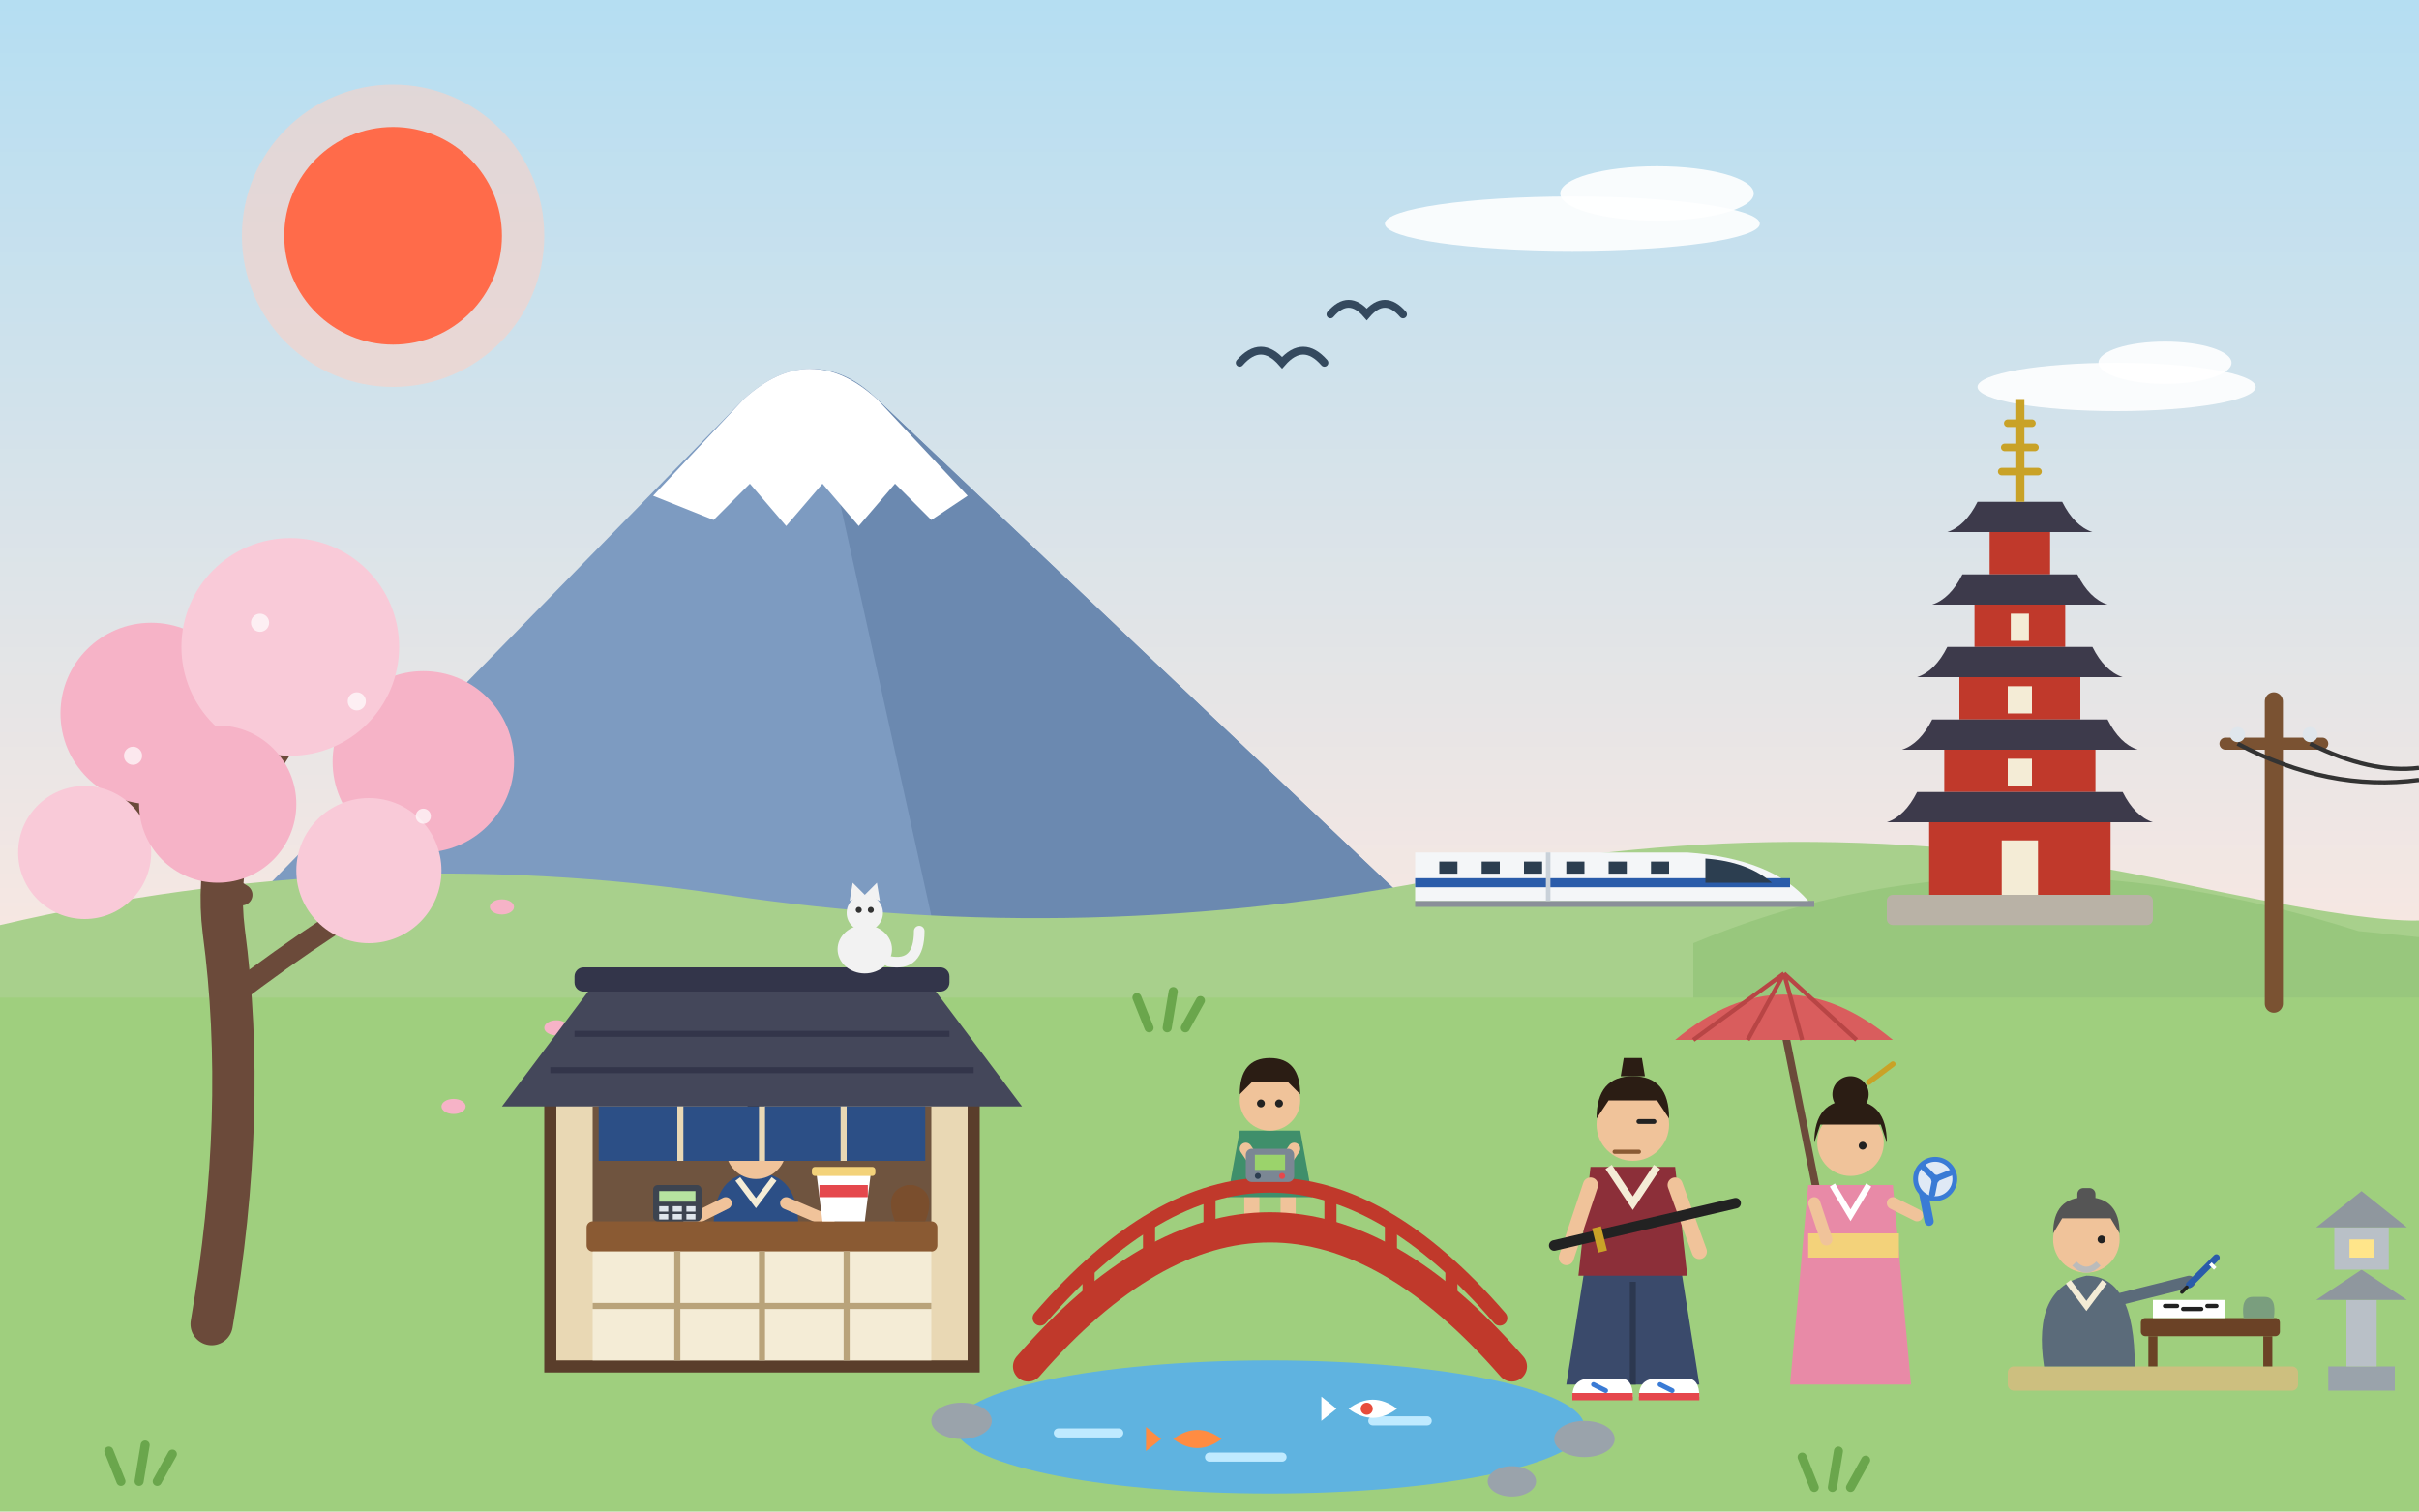
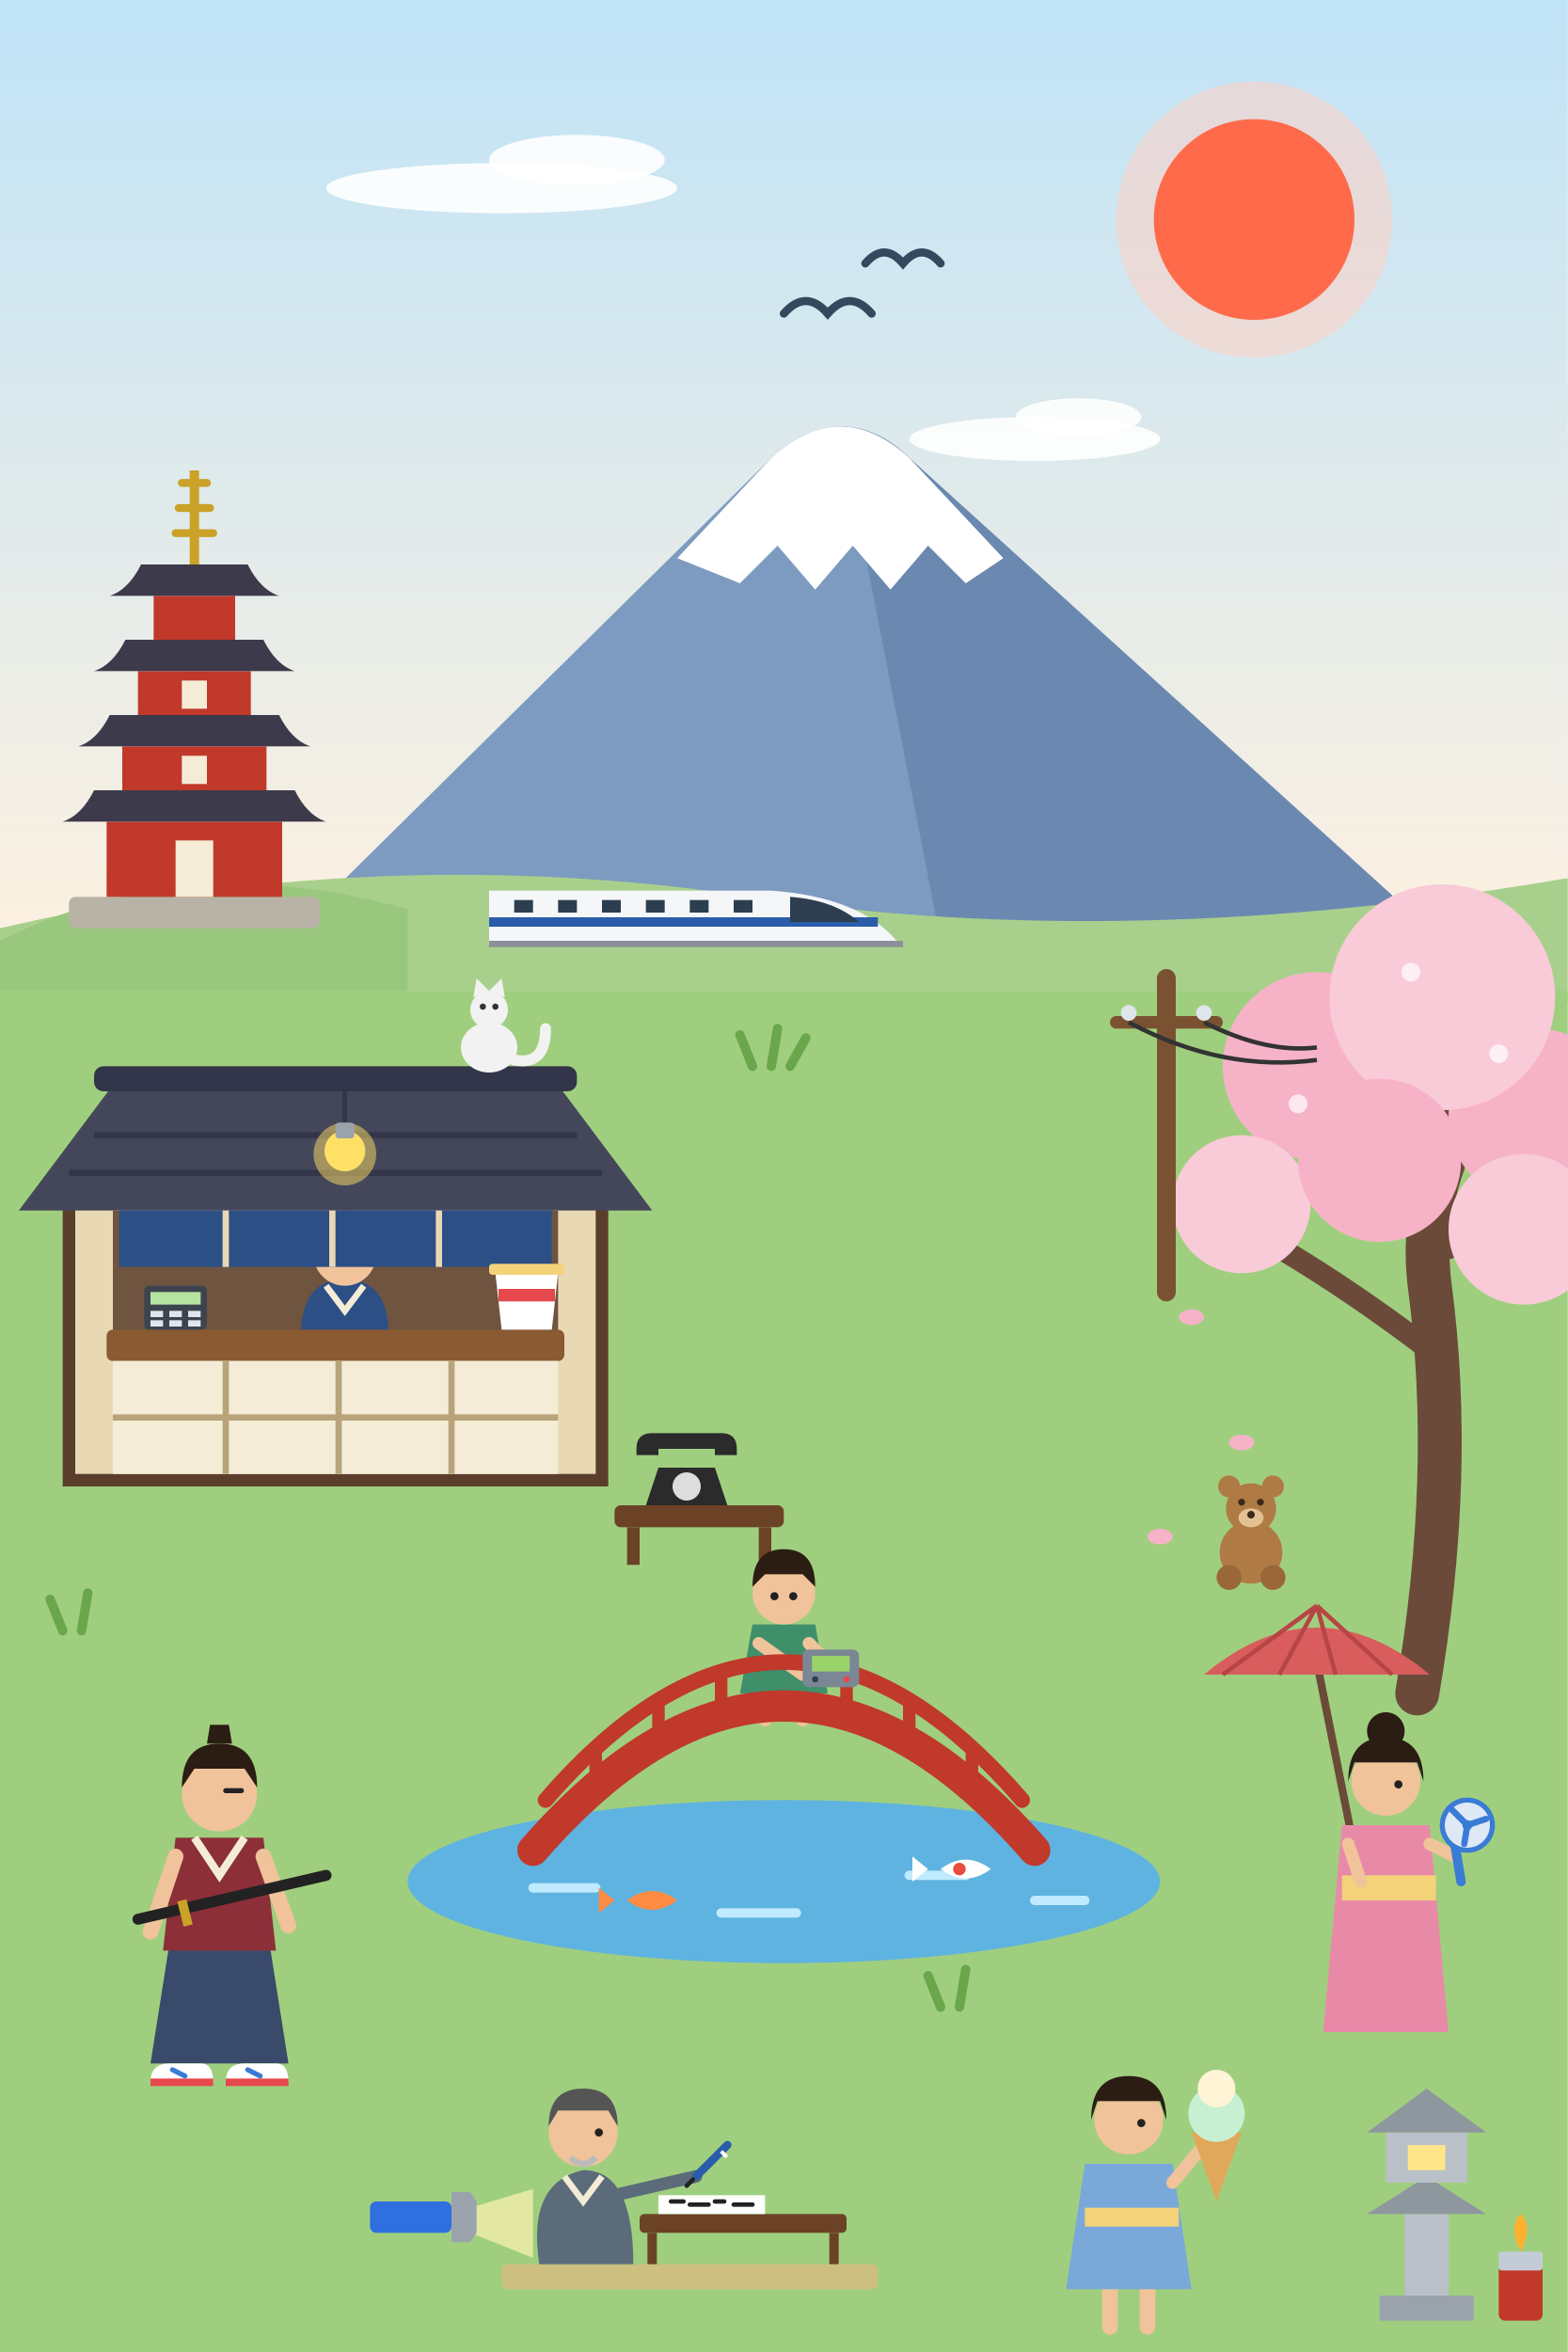
- <svg xmlns="http://www.w3.org/2000/svg" width="800" height="500" viewBox="0 0 800 500">
+ <svg xmlns="http://www.w3.org/2000/svg" width="500" height="750" viewBox="0 0 500 750">
  <defs>
    <linearGradient id="sky" x1="0" y1="0" x2="0" y2="1">
-       <stop offset="0" stop-color="#b5def2" />
-       <stop offset="1" stop-color="#fbe8e1" />
+       <stop offset="0" stop-color="#bfe3f7" />
+       <stop offset="1" stop-color="#fff1e0" />
    </linearGradient>
  </defs>
-   <rect width="800" height="330" fill="url(#sky)" />
-   <circle cx="130" cy="78" r="50" fill="#ffd0c2" opacity="0.55" />
+   <rect width="500" height="310" fill="url(#sky)" />
+   <circle cx="400" cy="70" r="44" fill="#ffd0c2" opacity="0.55" />
  <g data-anim="sun" fill="#ff6b4a">
-     <circle cx="130" cy="78" r="36" />
+     <circle cx="400" cy="70" r="32" />
  </g>
  <g data-anim="clouds" fill="#fff" fill-opacity="0.9">
-     <ellipse cx="520" cy="74" rx="62" ry="9" />
-     <ellipse cx="548" cy="64" rx="32" ry="9" />
-     <ellipse cx="700" cy="128" rx="46" ry="8" />
-     <ellipse cx="716" cy="120" rx="22" ry="7" />
+     <ellipse cx="160" cy="60" rx="56" ry="8" />
+     <ellipse cx="184" cy="51" rx="28" ry="8" />
+     <ellipse cx="330" cy="140" rx="40" ry="7" />
+     <ellipse cx="344" cy="133" rx="20" ry="6" />
  </g>
  <g data-anim="birds">
-     <path d="M410 120q7-8 14 0q7-8 14 0M440 104q6-7 12 0q6-7 12 0" fill="none" stroke="#34495e" stroke-width="2.6" stroke-linecap="round" />
-   </g>
-   <path d="M70 312L246 132q22-20 44 0L480 312Z" fill="#7d9bc1" />
-   <path d="M268 122q12 0 22 10L480 312H310Z" fill="#6b89b0" />
-   <path d="M216 164l30-32q22-20 44 0l30 32-12 8-12-12-12 14-12-14-12 14-12-14-12 12Z" fill="#fff" />
-   <path d="M0 306q120-28 240-10t240-6 240 2 80-2V340H0Z" fill="#a8d08c" />
-   <path d="M560 312q100-42 220-4l20 2V340H560Z" fill="#98c77d" />
-   <rect x="624" y="296" width="88" height="10" rx="2" fill="#b9b2a6" />
+     <path d="M250 100q7-8 14 0q7-8 14 0M276 84q6-7 12 0q6-7 12 0" fill="none" stroke="#34495e" stroke-width="2.6" stroke-linecap="round" />
+   </g>
+   <path d="M90 300L246 146q22-20 44 0L460 300Z" fill="#7d9bc1" />
+   <path d="M268 136q12 0 22 10L460 300H300Z" fill="#6b89b0" />
+   <path d="M216 178l30-32q22-20 44 0l30 32-12 8-12-12-12 14-12-14-12 14-12-14-12 12Z" fill="#fff" />
+   <path d="M0 296q120-28 240-10t260-6V320H0Z" fill="#a8d08c" />
+   <path d="M0 300q60-30 130-10V320H0Z" fill="#98c77d" />
+   <rect x="22" y="286" width="80" height="10" rx="2" fill="#b9b2a6" />
  <g fill="#c0392b">
-     <rect x="638" y="272" width="60" height="24" />
-     <rect x="643" y="248" width="50" height="14" />
-     <rect x="648" y="224" width="40" height="14" />
-     <rect x="653" y="200" width="30" height="14" />
-     <rect x="658" y="176" width="20" height="14" />
+     <rect x="34" y="262" width="56" height="24" />
+     <rect x="39" y="238" width="46" height="14" />
+     <rect x="44" y="214" width="36" height="14" />
+     <rect x="49" y="190" width="26" height="14" />
  </g>
  <g fill="#f4ecd6">
-     <rect x="662" y="278" width="12" height="18" />
-     <rect x="664" y="251" width="8" height="9" />
-     <rect x="664" y="227" width="8" height="9" />
-     <rect x="665" y="203" width="6" height="9" />
+     <rect x="56" y="268" width="12" height="18" />
+     <rect x="58" y="241" width="8" height="9" />
+     <rect x="58" y="217" width="8" height="9" />
  </g>
  <g fill="#3d3a4b">
-     <path d="M624 272q6-2 10-10h68q4 8 10 10Z" />
-     <path d="M629 248q6-2 10-10h58q4 8 10 10Z" />
-     <path d="M634 224q6-2 10-10h48q4 8 10 10Z" />
-     <path d="M639 200q6-2 10-10h38q4 8 10 10Z" />
-     <path d="M644 176q6-2 10-10h28q4 8 10 10Z" />
-   </g>
-   <path d="M668 166v-34" stroke="#c9a227" stroke-width="3" />
-   <path d="M662 156h12M663 148h10M664 140h8" stroke="#c9a227" stroke-width="2.5" stroke-linecap="round" />
-   <rect y="330" width="800" height="170" fill="#9fcf7e" />
-   <path d="M380 340l-4-10M386 340l2-12M392 340l5-9M600 492l-4-10M606 492l2-12M612 492l5-9M40 490l-4-10M46 490l2-12M52 490l5-9" stroke="#6aa64c" stroke-width="3" stroke-linecap="round" />
-   <path d="M70 438q12-70 4-130q-4-32 16-62" fill="none" stroke="#6b4a3a" stroke-width="14" stroke-linecap="round" />
-   <path d="M76 330q34-26 64-42M80 296q-30-18-44-42" fill="none" stroke="#6b4a3a" stroke-width="7" stroke-linecap="round" />
+     <path d="M20 262q6-2 10-10h64q4 8 10 10Z" />
+     <path d="M25 238q6-2 10-10h54q4 8 10 10Z" />
+     <path d="M30 214q6-2 10-10h44q4 8 10 10Z" />
+     <path d="M35 190q6-2 10-10h34q4 8 10 10Z" />
+   </g>
+   <path d="M62 180v-30" stroke="#c9a227" stroke-width="3" />
+   <path d="M56 170h12M57 162h10M58 154h8" stroke="#c9a227" stroke-width="2.5" stroke-linecap="round" />
+   <rect y="316" width="500" height="434" fill="#9fcf7e" />
+   <path d="M240 340l-4-10M246 340l2-12M252 340l5-9M20 520l-4-10M26 520l2-12M300 640l-4-10M306 640l2-12" stroke="#6aa64c" stroke-width="3" stroke-linecap="round" />
+   <path d="M452 540q12-70 4-130q-4-32 16-62" fill="none" stroke="#6b4a3a" stroke-width="14" stroke-linecap="round" />
+   <path d="M458 432q-34-26-64-42M462 398q20-18 30-40" fill="none" stroke="#6b4a3a" stroke-width="7" stroke-linecap="round" />
  <g data-anim="cherry">
-     <circle cx="50" cy="236" r="30" fill="#f6b3c7" />
-     <circle cx="140" cy="252" r="30" fill="#f6b3c7" />
-     <circle cx="96" cy="214" r="36" fill="#f9cad8" />
-     <circle cx="28" cy="282" r="22" fill="#f9cad8" />
-     <circle cx="122" cy="288" r="24" fill="#f9cad8" />
-     <circle cx="72" cy="266" r="26" fill="#f6b3c7" />
+     <circle cx="420" cy="340" r="30" fill="#f6b3c7" />
+     <circle cx="490" cy="356" r="28" fill="#f6b3c7" />
+     <circle cx="460" cy="318" r="36" fill="#f9cad8" />
+     <circle cx="396" cy="384" r="22" fill="#f9cad8" />
+     <circle cx="486" cy="392" r="24" fill="#f9cad8" />
+     <circle cx="440" cy="370" r="26" fill="#f6b3c7" />
    <g fill="#fff" fill-opacity="0.7">
-       <circle cx="86" cy="206" r="3" />
-       <circle cx="118" cy="232" r="3" />
-       <circle cx="44" cy="250" r="3" />
-       <circle cx="140" cy="270" r="2.5" />
+       <circle cx="450" cy="310" r="3" />
+       <circle cx="478" cy="336" r="3" />
+       <circle cx="414" cy="352" r="3" />
    </g>
  </g>
  <g data-anim="petals" fill="#f6b3c7">
-     <ellipse cx="166" cy="300" rx="4" ry="2.5" />
-     <ellipse cx="184" cy="340" rx="4" ry="2.5" />
-     <ellipse cx="150" cy="366" rx="4" ry="2.5" />
-   </g>
-   <rect x="182" y="360" width="140" height="92" fill="#e9d8b4" />
-   <rect x="182" y="360" width="140" height="92" fill="none" stroke="#5a3e2b" stroke-width="4" />
-   <rect x="196" y="366" width="112" height="40" fill="#5a3e2b" fill-opacity="0.85" />
-   <path d="M236 406q0-18 14-18t14 18Z" fill="#2c4f86" />
-   <path d="M244 390l6 8 6-8" fill="none" stroke="#f4ecd6" stroke-width="2" />
-   <circle cx="250" cy="380" r="10" fill="#f0c39a" />
-   <path d="M240 378q0-12 10-12t10 12l-3-5h-14Z" fill="#2b1d14" />
-   <rect x="247" y="362" width="6" height="5" rx="2" fill="#2b1d14" />
-   <circle cx="254" cy="380" r="1.4" fill="#222" />
-   <path d="M240 398l-12 6M260 398l14 6" stroke="#f0c39a" stroke-width="4" stroke-linecap="round" />
-   <rect x="194" y="404" width="116" height="10" rx="2" fill="#8a5a33" />
-   <rect x="196" y="414" width="112" height="36" fill="#f4ecd6" />
-   <path d="M224 414v36M252 414v36M280 414v36M196 432h112" stroke="#b9a37a" stroke-width="2" />
-   <path d="M296 404q-4-10 4-12h2q8 2 4 12Z" fill="#7a4e2d" />
-   <path d="M166 366l30-40h112l30 40Z" fill="#44475a" />
-   <path d="M182 354h140M190 342h124" stroke="#33354a" stroke-width="2" />
-   <rect x="190" y="320" width="124" height="8" rx="3" fill="#33354a" />
+     <ellipse cx="380" cy="420" rx="4" ry="2.5" />
+     <ellipse cx="396" cy="460" rx="4" ry="2.5" />
+     <ellipse cx="370" cy="490" rx="4" ry="2.5" />
+   </g>
+   <rect x="22" y="380" width="170" height="92" fill="#e9d8b4" />
+   <rect x="22" y="380" width="170" height="92" fill="none" stroke="#5a3e2b" stroke-width="4" />
+   <rect x="36" y="386" width="142" height="40" fill="#5a3e2b" fill-opacity="0.85" />
+   <path d="M96 426q0-18 14-18t14 18Z" fill="#2c4f86" />
+   <path d="M104 410l6 8 6-8" fill="none" stroke="#f4ecd6" stroke-width="2" />
+   <circle cx="110" cy="400" r="10" fill="#f0c39a" />
+   <path d="M100 398q0-12 10-12t10 12l-3-5h-14Z" fill="#2b1d14" />
+   <circle cx="114" cy="400" r="1.4" fill="#222" />
+   <rect x="34" y="424" width="146" height="10" rx="2" fill="#8a5a33" />
+   <rect x="36" y="434" width="142" height="36" fill="#f4ecd6" />
+   <path d="M72 434v36M108 434v36M144 434v36M36 452h142" stroke="#b9a37a" stroke-width="2" />
+   <path d="M6 386l30-40h142l30 40Z" fill="#44475a" />
+   <path d="M22 374h170M30 362h154" stroke="#33354a" stroke-width="2" />
+   <rect x="30" y="340" width="154" height="8" rx="3" fill="#33354a" />
  <g data-anim="noren">
-     <path d="M198 366h108v18h-108Z" fill="#2c4f86" />
-     <path d="M225 366v18M252 366v18M279 366v18" stroke="#e9d8b4" stroke-width="2" />
+     <path d="M38 386h138v18H38Z" fill="#2c4f86" />
+     <path d="M72 386v18M106 386v18M140 386v18" stroke="#e9d8b4" stroke-width="2" />
  </g>
  <g fill="#f2f2f2">
-     <ellipse cx="286" cy="314" rx="9" ry="8" />
-     <circle cx="286" cy="302" r="6" />
-     <path d="M281 298l1-6 4 4ZM291 298l-1-6-4 4Z" />
+     <ellipse cx="156" cy="334" rx="9" ry="8" />
+     <circle cx="156" cy="322" r="6" />
+     <path d="M151 318l1-6 4 4ZM161 318l-1-6-4 4Z" />
  </g>
  <g data-anim="cat-tail">
-     <path d="M294 318q10 2 10-10" fill="none" stroke="#f2f2f2" stroke-width="3.5" stroke-linecap="round" />
-   </g>
-   <circle cx="284" cy="301" r="1" fill="#333" />
-   <circle cx="288" cy="301" r="1" fill="#333" />
-   <ellipse cx="420" cy="472" rx="104" ry="22" fill="#5fb3e0" />
+     <path d="M164 338q10 2 10-10" fill="none" stroke="#f2f2f2" stroke-width="3.5" stroke-linecap="round" />
+   </g>
+   <circle cx="154" cy="321" r="1" fill="#333" />
+   <circle cx="158" cy="321" r="1" fill="#333" />
+   <rect x="196" y="480" width="54" height="7" rx="2" fill="#6b4226" />
+   <path d="M202 487v12M244 487v12" stroke="#6b4226" stroke-width="4" />
+   <ellipse cx="250" cy="600" rx="120" ry="26" fill="#5fb3e0" />
  <g data-anim="pond">
-     <path d="M350 474h20M400 482h24M454 470h18" stroke="#bfeaff" stroke-width="3" stroke-linecap="round" />
+     <path d="M170 602h20M230 610h24M290 598h18M330 606h16" stroke="#bfeaff" stroke-width="3" stroke-linecap="round" />
  </g>
  <g data-anim="koi">
-     <path d="M388 476q8-6 16 0q-8 6-16 0ZM384 476l-5-4v8Z" fill="#ff8c42" />
-     <path d="M446 466q8-6 16 0q-8 6-16 0ZM442 466l-5-4v8Z" fill="#fff" />
-     <circle cx="452" cy="466" r="2" fill="#e74c3c" />
-   </g>
-   <g fill="#9aa3ab">
-     <ellipse cx="318" cy="470" rx="10" ry="6" />
-     <ellipse cx="524" cy="476" rx="10" ry="6" />
-     <ellipse cx="500" cy="490" rx="8" ry="5" />
-   </g>
-   <path d="M414 404v-10M426 404v-10" stroke="#f0c39a" stroke-width="5" stroke-linecap="round" />
-   <path d="M410 374h20l4 22h-28Z" fill="#3f8f6b" />
-   <circle cx="420" cy="364" r="10" fill="#f0c39a" />
-   <path d="M410 362q0-12 10-12t10 12l-4-4h-12Z" fill="#2b1d14" />
-   <circle cx="417" cy="365" r="1.3" fill="#222" />
-   <circle cx="423" cy="365" r="1.3" fill="#222" />
-   <path d="M412 380l4 6M428 380l-4 6" stroke="#f0c39a" stroke-width="4" stroke-linecap="round" />
-   <path d="M340 452q80-92 160 0" fill="none" stroke="#c0392b" stroke-width="10" stroke-linecap="round" />
-   <path d="M344 436q76-88 152 0" fill="none" stroke="#c0392b" stroke-width="5" stroke-linecap="round" />
-   <path d="M360 432v-12M380 418v-14M400 410v-14M440 410v-14M460 418v-14M480 432v-12" stroke="#c0392b" stroke-width="4" />
-   <path d="M524 420h32l6 38h-44Z" fill="#3a4a6b" />
-   <path d="M540 424v34" stroke="#2c3850" stroke-width="2" />
-   <path d="M526 386h28l4 36h-36Z" fill="#8c2f39" />
-   <path d="M532 386l8 12 8-12" fill="none" stroke="#f4ecd6" stroke-width="2.5" />
-   <path d="M526 392l-8 24M554 392l8 22" stroke="#f0c39a" stroke-width="5" stroke-linecap="round" />
-   <path d="M514 412l60-14" stroke="#222" stroke-width="3.5" stroke-linecap="round" />
-   <path d="M528 406l2 8" stroke="#c9a227" stroke-width="3" />
-   <circle cx="540" cy="372" r="12" fill="#f0c39a" />
-   <path d="M528 370q0-14 12-14t12 14l-4-6h-16Z" fill="#2b1d14" />
-   <path d="M536 356h8l-1-6h-6Z" fill="#2b1d14" />
-   <path d="M542 371h5" stroke="#222" stroke-width="1.6" stroke-linecap="round" />
-   <path d="M534 381h8" stroke="#8a5a33" stroke-width="1.4" stroke-linecap="round" />
-   <g id="sneakers">
-     <path d="M520 462q0-6 6-6h10q4 0 4 6Z" fill="#fff" />
-     <path d="M542 462q0-6 6-6h10q4 0 4 6Z" fill="#fff" />
-     <path d="M520 462h20M542 462h20" stroke="#e5484d" stroke-width="2.4" />
-     <path d="M527 458l4 2M549 458l4 2" stroke="#3a7bd5" stroke-width="1.6" stroke-linecap="round" />
-   </g>
-   <path d="M604 410l-14-70" stroke="#6b4a3a" stroke-width="2.5" stroke-linecap="round" />
-   <path d="M554 344q36-30 72 0Z" fill="#d95d5d" />
-   <path d="M590 322l-30 22M590 322l-12 22M590 322l6 22M590 322l24 22" stroke="#b84545" stroke-width="1.4" />
-   <path d="M598 392h28l6 66h-40Z" fill="#e88aa7" />
-   <rect x="598" y="408" width="30" height="8" fill="#f3d27a" />
-   <path d="M606 392l6 10 6-10" fill="none" stroke="#fff" stroke-width="2" />
-   <path d="M600 398l4 12M626 398l8 4" stroke="#f0c39a" stroke-width="4" stroke-linecap="round" />
-   <circle cx="612" cy="378" r="11" fill="#f0c39a" />
-   <path d="M600 378q0-14 12-14t12 14l-2-6h-20Z" fill="#2b1d14" />
-   <circle cx="612" cy="362" r="6" fill="#2b1d14" />
-   <path d="M618 358l8-6" stroke="#c9a227" stroke-width="1.8" stroke-linecap="round" />
-   <circle cx="616" cy="379" r="1.3" fill="#222" />
-   <g id="electric-fan">
-     <path d="M638 404l-2-10" stroke="#3a7bd5" stroke-width="3" stroke-linecap="round" />
-     <circle cx="640" cy="390" r="6.5" fill="#dfe9f5" stroke="#3a7bd5" stroke-width="1.6" />
-     <path d="M640 390l-4-4M640 390l5-2M640 390l-1 5" stroke="#3a7bd5" stroke-width="2" stroke-linecap="round" />
-     <circle cx="640" cy="390" r="1.4" fill="#3a7bd5" />
-   </g>
-   <rect x="664" y="452" width="96" height="8" rx="2" fill="#cdbf7f" />
-   <path d="M676 452q-4-26 14-30q16 0 16 30Z" fill="#5b6b7a" />
-   <path d="M684 424l6 8 6-8" fill="none" stroke="#f4ecd6" stroke-width="2" />
-   <circle cx="690" cy="410" r="11" fill="#f0c39a" />
-   <path d="M679 408q0-12 11-12t11 12l-3-5h-16Z" fill="#555" />
-   <rect x="687" y="393" width="6" height="5" rx="2" fill="#555" />
-   <circle cx="695" cy="410" r="1.3" fill="#222" />
-   <path d="M686 418q4 4 8 0" fill="none" stroke="#bbb" stroke-width="2" />
-   <rect x="708" y="436" width="46" height="6" rx="1.5" fill="#6b4226" />
-   <path d="M712 442v10M750 442v10" stroke="#6b4226" stroke-width="3" />
-   <rect x="712" y="430" width="24" height="6" fill="#fff" />
-   <path d="M716 432h4M722 433h6M730 432h3" stroke="#222" stroke-width="1.4" stroke-linecap="round" />
-   <path d="M700 430l24-6" stroke="#5b6b7a" stroke-width="4" stroke-linecap="round" />
-   <path d="M742 436q-1-7 3-7h4q4 0 3 7Z" fill="#7a9e7e" />
-   <g id="pen">
-     <path d="M724 425l9-9" stroke="#2a5caa" stroke-width="2.2" stroke-linecap="round" />
-     <path d="M723.2 425.8l-1.6 1.6" stroke="#222" stroke-width="1.2" stroke-linecap="round" />
-     <path d="M731 418l1.6 1.6" stroke="#fff" stroke-width="1.2" />
-   </g>
-   <rect x="770" y="452" width="22" height="8" fill="#9aa3ab" />
-   <rect x="776" y="430" width="10" height="22" fill="#b9c0c7" />
-   <path d="M766 430l15-10 15 10Z" fill="#8f979e" />
-   <rect x="772" y="406" width="18" height="14" fill="#b9c0c7" />
-   <rect x="777" y="410" width="8" height="6" fill="#ffe58a" />
-   <path d="M766 406l15-12 15 12Z" fill="#8f979e" />
-   <g id="bullet-train">
+     <path d="M200 606q8-6 16 0q-8 6-16 0ZM196 606l-5-4v8Z" fill="#ff8c42" />
+     <path d="M300 596q8-6 16 0q-8 6-16 0ZM296 596l-5-4v8Z" fill="#fff" />
+     <circle cx="306" cy="596" r="2" fill="#e74c3c" />
+   </g>
+   <path d="M244 548v-10M256 548v-10" stroke="#f0c39a" stroke-width="5" stroke-linecap="round" />
+   <path d="M240 518h20l4 22h-28Z" fill="#3f8f6b" />
+   <circle cx="250" cy="508" r="10" fill="#f0c39a" />
+   <path d="M240 506q0-12 10-12t10 12l-4-4h-12Z" fill="#2b1d14" />
+   <circle cx="247" cy="509" r="1.3" fill="#222" />
+   <circle cx="253" cy="509" r="1.3" fill="#222" />
+   <path d="M242 524l14 10M258 524l8 8" stroke="#f0c39a" stroke-width="4" stroke-linecap="round" />
+   <path d="M170 590q80-92 160 0" fill="none" stroke="#c0392b" stroke-width="10" stroke-linecap="round" />
+   <path d="M174 574q76-88 152 0" fill="none" stroke="#c0392b" stroke-width="5" stroke-linecap="round" />
+   <path d="M190 570v-12M210 556v-14M230 548v-14M270 548v-14M290 556v-14M310 570v-12" stroke="#c0392b" stroke-width="4" />
+   <path d="M54 620h32l6 38h-44Z" fill="#3a4a6b" />
+   <path d="M56 586h28l4 36h-36Z" fill="#8c2f39" />
+   <path d="M62 586l8 12 8-12" fill="none" stroke="#f4ecd6" stroke-width="2.5" />
+   <path d="M56 592l-8 24M84 592l8 22" stroke="#f0c39a" stroke-width="5" stroke-linecap="round" />
+   <path d="M44 612l60-14" stroke="#222" stroke-width="3.5" stroke-linecap="round" />
+   <path d="M58 606l2 8" stroke="#c9a227" stroke-width="3" />
+   <circle cx="70" cy="572" r="12" fill="#f0c39a" />
+   <path d="M58 570q0-14 12-14t12 14l-4-6h-16Z" fill="#2b1d14" />
+   <path d="M66 556h8l-1-6h-6Z" fill="#2b1d14" />
+   <path d="M72 571h5" stroke="#222" stroke-width="1.6" stroke-linecap="round" />
+   <path d="M434 600l-14-70" stroke="#6b4a3a" stroke-width="2.5" stroke-linecap="round" />
+   <path d="M384 534q36-30 72 0Z" fill="#d95d5d" />
+   <path d="M420 512l-30 22M420 512l-12 22M420 512l6 22M420 512l24 22" stroke="#b84545" stroke-width="1.4" />
+   <path d="M428 582h28l6 66h-40Z" fill="#e88aa7" />
+   <rect x="428" y="598" width="30" height="8" fill="#f3d27a" />
+   <path d="M430 588l4 12M456 588l8 4" stroke="#f0c39a" stroke-width="4" stroke-linecap="round" />
+   <circle cx="442" cy="568" r="11" fill="#f0c39a" />
+   <path d="M430 568q0-14 12-14t12 14l-2-6h-20Z" fill="#2b1d14" />
+   <circle cx="442" cy="552" r="6" fill="#2b1d14" />
+   <circle cx="446" cy="569" r="1.3" fill="#222" />
+   <rect x="160" y="722" width="120" height="8" rx="2" fill="#cdbf7f" />
+   <path d="M172 722q-4-26 14-30q16 0 16 30Z" fill="#5b6b7a" />
+   <path d="M180 694l6 8 6-8" fill="none" stroke="#f4ecd6" stroke-width="2" />
+   <circle cx="186" cy="680" r="11" fill="#f0c39a" />
+   <path d="M175 678q0-12 11-12t11 12l-3-5h-16Z" fill="#555" />
+   <circle cx="191" cy="680" r="1.3" fill="#222" />
+   <path d="M182 688q4 4 8 0" fill="none" stroke="#bbb" stroke-width="2" />
+   <rect x="204" y="706" width="66" height="6" rx="1.5" fill="#6b4226" />
+   <path d="M208 712v10M266 712v10" stroke="#6b4226" stroke-width="3" />
+   <rect x="210" y="700" width="34" height="6" fill="#fff" />
+   <path d="M214 702h4M220 703h6M228 702h3M234 703h6" stroke="#222" stroke-width="1.4" stroke-linecap="round" />
+   <path d="M196 700l26-6" stroke="#5b6b7a" stroke-width="4" stroke-linecap="round" />
+   <path d="M354 742v-14M366 742v-14" stroke="#f0c39a" stroke-width="5" stroke-linecap="round" />
+   <path d="M346 690h28l6 40h-40Z" fill="#7aa9d9" />
+   <rect x="346" y="704" width="30" height="6" fill="#f3d27a" />
+   <circle cx="360" cy="676" r="11" fill="#f0c39a" />
+   <path d="M348 676q0-14 12-14t12 14l-2-6h-20Z" fill="#2b1d14" />
+   <circle cx="364" cy="677" r="1.3" fill="#222" />
+   <path d="M374 696l10-12" stroke="#f0c39a" stroke-width="4" stroke-linecap="round" />
+   <rect x="440" y="732" width="30" height="8" fill="#9aa3ab" />
+   <rect x="448" y="706" width="14" height="26" fill="#b9c0c7" />
+   <path d="M436 706l19-12 19 12Z" fill="#8f979e" />
+   <rect x="442" y="680" width="26" height="16" fill="#b9c0c7" />
+   <rect x="449" y="684" width="12" height="8" fill="#ffe58a" />
+   <path d="M436 680l19-14 19 14Z" fill="#8f979e" />
+   <g id="bullet-train" transform="translate(-312 2)">
    <path d="M468 299h132" stroke="#8a8f99" stroke-width="2" />
    <path d="M468 282h90q28 2 40 16h-130Z" fill="#f4f6f8" />
    <path d="M468 292h124" stroke="#2a5caa" stroke-width="3" />
    <path d="M476 285h6v4h-6ZM490 285h6v4h-6ZM504 285h6v4h-6ZM518 285h6v4h-6ZM532 285h6v4h-6ZM546 285h6v4h-6Z" fill="#2c3e50" />
-     <path d="M512 282v16" stroke="#c9d1d9" stroke-width="1.5" />
    <path d="M564 284q14 1 22 8h-22Z" fill="#2c3e50" />
  </g>
-   <g id="power-pole">
+   <g id="power-pole" transform="translate(-380 80)">
    <path d="M752 232v100" stroke="#7a5232" stroke-width="6" stroke-linecap="round" />
    <path d="M736 246h32" stroke="#7a5232" stroke-width="4" stroke-linecap="round" />
    <path d="M740 246q30 16 60 12M764 246q20 10 36 8" fill="none" stroke="#333" stroke-width="1.4" />
    <g fill="#dfe6ec">
      <circle cx="740" cy="243" r="2.5" />
      <circle cx="764" cy="243" r="2.5" />
    </g>
  </g>
+   <g id="bulb">
+     <path d="M110 348v12" stroke="#33354a" stroke-width="1.5" />
+     <circle cx="110" cy="368" r="10" fill="#ffe066" opacity="0.5" />
+     <circle cx="110" cy="367" r="6.5" fill="#ffe066" />
+     <rect x="107" y="358" width="6" height="5" rx="1" fill="#9aa3ab" />
+   </g>
  <g id="calculator">
-     <rect x="216" y="392" width="16" height="12" rx="1.5" fill="#3d4450" />
-     <rect x="218" y="394" width="12" height="3.5" fill="#b6e3a0" />
+     <rect x="46" y="410" width="20" height="14" rx="1.5" fill="#3d4450" />
+     <rect x="48" y="412" width="16" height="4" fill="#b6e3a0" />
    <g fill="#dfe6ec">
-       <rect x="218" y="399" width="3" height="1.8" />
-       <rect x="222.5" y="399" width="3" height="1.8" />
-       <rect x="227" y="399" width="3" height="1.8" />
-       <rect x="218" y="401.6" width="3" height="1.8" />
-       <rect x="222.5" y="401.6" width="3" height="1.8" />
-       <rect x="227" y="401.6" width="3" height="1.8" />
+       <rect x="48" y="418" width="4" height="2" />
+       <rect x="54" y="418" width="4" height="2" />
+       <rect x="60" y="418" width="4" height="2" />
+       <rect x="48" y="421" width="4" height="2" />
+       <rect x="54" y="421" width="4" height="2" />
+       <rect x="60" y="421" width="4" height="2" />
    </g>
  </g>
  <g id="cup-noodles">
-     <path d="M272 404l-2-16h18l-2 16Z" fill="#fff" />
-     <path d="M271 394h16" stroke="#e5484d" stroke-width="4" />
-     <rect x="268.5" y="386" width="21" height="3" rx="1" fill="#f3d27a" />
+     <path d="M160 424l-2-18h20l-2 18Z" fill="#fff" />
+     <path d="M159 413h18" stroke="#e5484d" stroke-width="4" />
+     <rect x="156" y="403" width="24" height="3.5" rx="1" fill="#f3d27a" />
+   </g>
+   <g id="telephone">
+     <path d="M206 480l4-12h18l4 12Z" fill="#2b2b2b" />
+     <circle cx="219" cy="474" r="4.5" fill="#ddd" />
+     <path d="M203 462q0-5 5-5h22q5 0 5 5v2h-7v-2h-18v2h-7Z" fill="#2b2b2b" />
+   </g>
+   <g id="teddy">
+     <circle cx="392" cy="474" r="3.5" fill="#b07a45" />
+     <circle cx="406" cy="474" r="3.5" fill="#b07a45" />
+     <ellipse cx="399" cy="495" rx="10" ry="10" fill="#b07a45" />
+     <circle cx="399" cy="481" r="8" fill="#b07a45" />
+     <ellipse cx="399" cy="484" rx="4" ry="3" fill="#e3c193" />
+     <circle cx="399" cy="483" r="1.2" fill="#3b2a1a" />
+     <circle cx="396" cy="479" r="1.1" fill="#3b2a1a" />
+     <circle cx="402" cy="479" r="1.1" fill="#3b2a1a" />
+     <circle cx="392" cy="503" r="4" fill="#9a6838" />
+     <circle cx="406" cy="503" r="4" fill="#9a6838" />
  </g>
  <g id="game-console">
-     <rect x="412" y="380" width="16" height="11" rx="2" fill="#7b8794" />
-     <rect x="415" y="382" width="10" height="5" fill="#9bd36b" />
-     <circle cx="416" cy="389" r="1" fill="#2c3e50" />
-     <circle cx="424" cy="389" r="1" fill="#e5484d" />
+     <rect x="256" y="526" width="18" height="12" rx="2" fill="#7b8794" />
+     <rect x="259" y="528" width="12" height="5" fill="#9bd36b" />
+     <circle cx="260" cy="535.5" r="1" fill="#2c3e50" />
+     <circle cx="270" cy="535.5" r="1" fill="#e5484d" />
+   </g>
+   <g id="sneakers">
+     <path d="M48 664q0-6 6-6h10q4 0 4 6Z" fill="#fff" />
+     <path d="M72 664q0-6 6-6h10q4 0 4 6Z" fill="#fff" />
+     <path d="M48 664h20M72 664h20" stroke="#e5484d" stroke-width="2.4" />
+     <path d="M55 660l4 2M79 660l4 2" stroke="#3a7bd5" stroke-width="1.6" stroke-linecap="round" />
+   </g>
+   <g id="electric-fan">
+     <path d="M466 600l-2-12" stroke="#3a7bd5" stroke-width="3" stroke-linecap="round" />
+     <circle cx="468" cy="582" r="8" fill="#dfe9f5" stroke="#3a7bd5" stroke-width="1.6" />
+     <path d="M468 582l-5-5M468 582l6-2M468 582l-1 6" stroke="#3a7bd5" stroke-width="2" stroke-linecap="round" />
+     <circle cx="468" cy="582" r="1.6" fill="#3a7bd5" />
+   </g>
+   <g id="flashlight">
+     <path d="M150 704L170 698V720L150 712Z" fill="#fff3b0" fill-opacity="0.7" />
+     <rect x="118" y="702" width="26" height="10" rx="2" fill="#2f6fe0" />
+     <path d="M144 699h6l2 3v10l-2 3h-6Z" fill="#9aa3ab" />
+   </g>
+   <g id="pen">
+     <path d="M222 694l10-10" stroke="#2a5caa" stroke-width="2.6" stroke-linecap="round" />
+     <path d="M221 695l-2 2" stroke="#222" stroke-width="1.4" stroke-linecap="round" />
+     <path d="M230 686l1.8 1.8" stroke="#fff" stroke-width="1.2" />
+   </g>
+   <g id="ice-cream">
+     <path d="M380 690l8 22 8-22Z" fill="#e0a85a" transform="translate(0 -10)" />
+     <circle cx="388" cy="674" r="9" fill="#c7f0d2" />
+     <circle cx="388" cy="666" r="6" fill="#fff4d6" />
+   </g>
+   <g id="lighter" transform="translate(68 0)">
+     <rect x="410" y="722" width="14" height="18" rx="2" fill="#c0392b" />
+     <rect x="410" y="718" width="14" height="6" rx="1" fill="#c3ccd6" />
+     <path d="M417 718q-4-8 0-12q4 4 0 12Z" fill="#ffb02e" />
  </g>
</svg>
